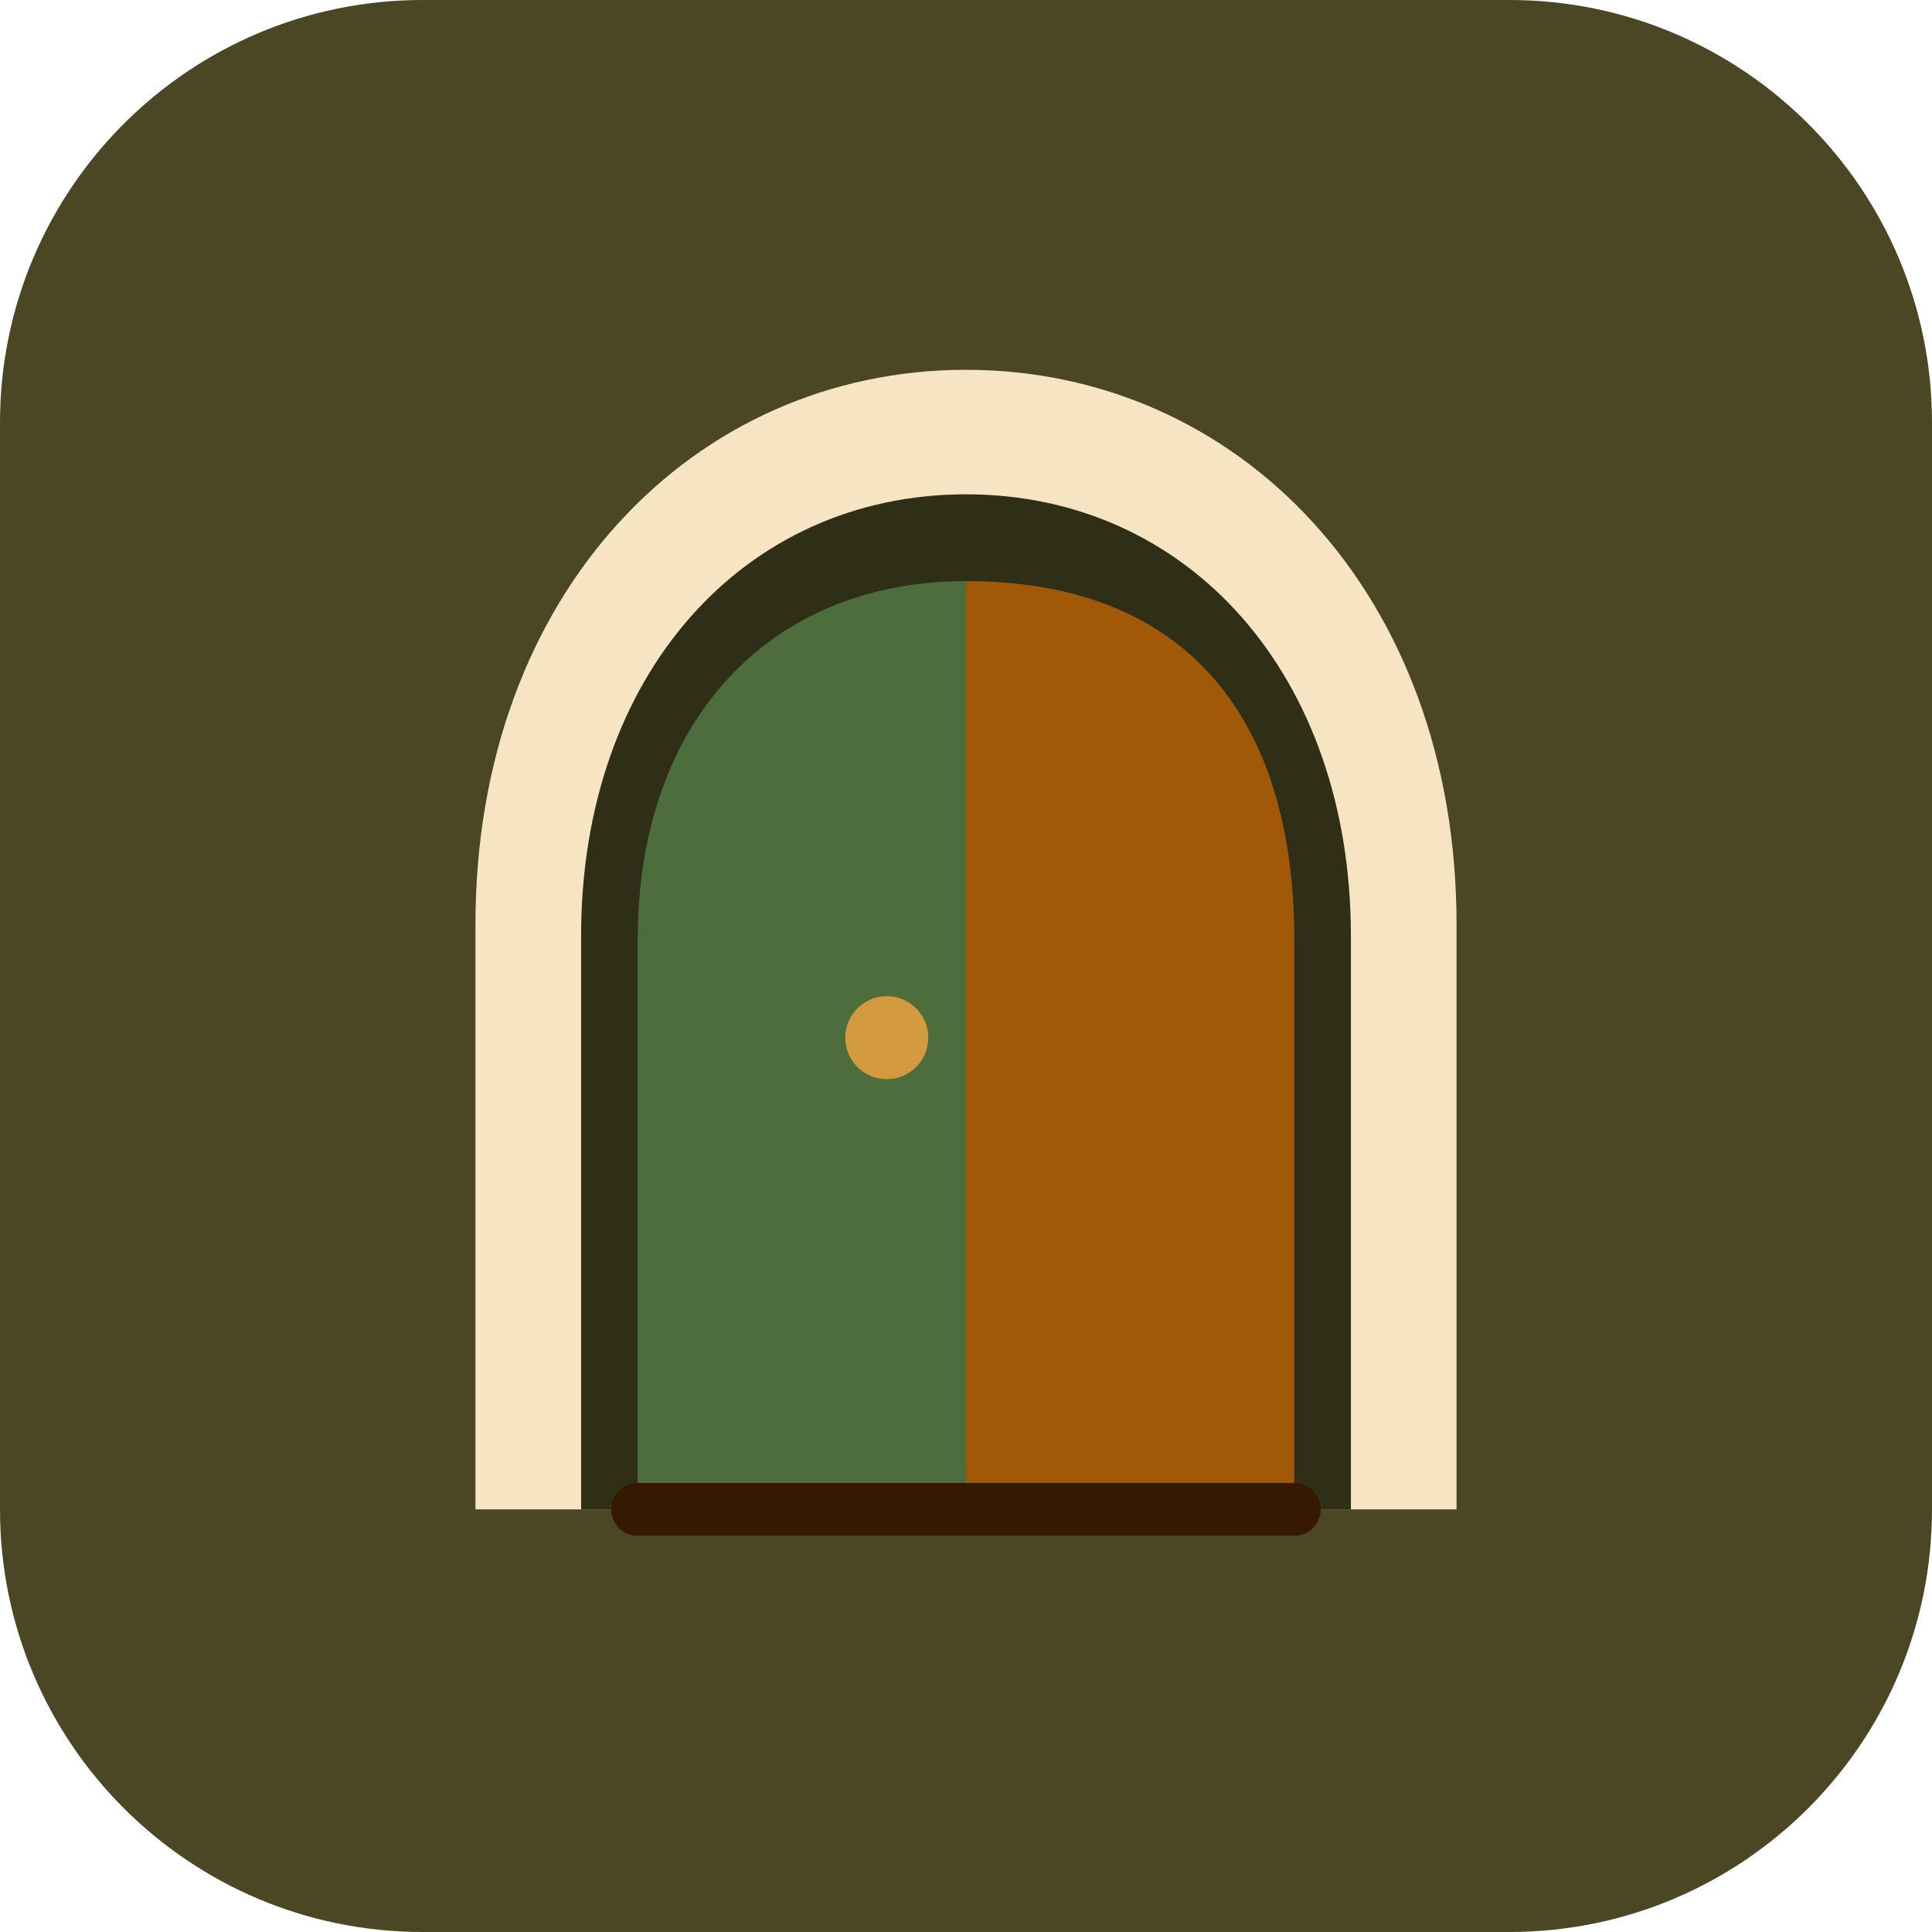
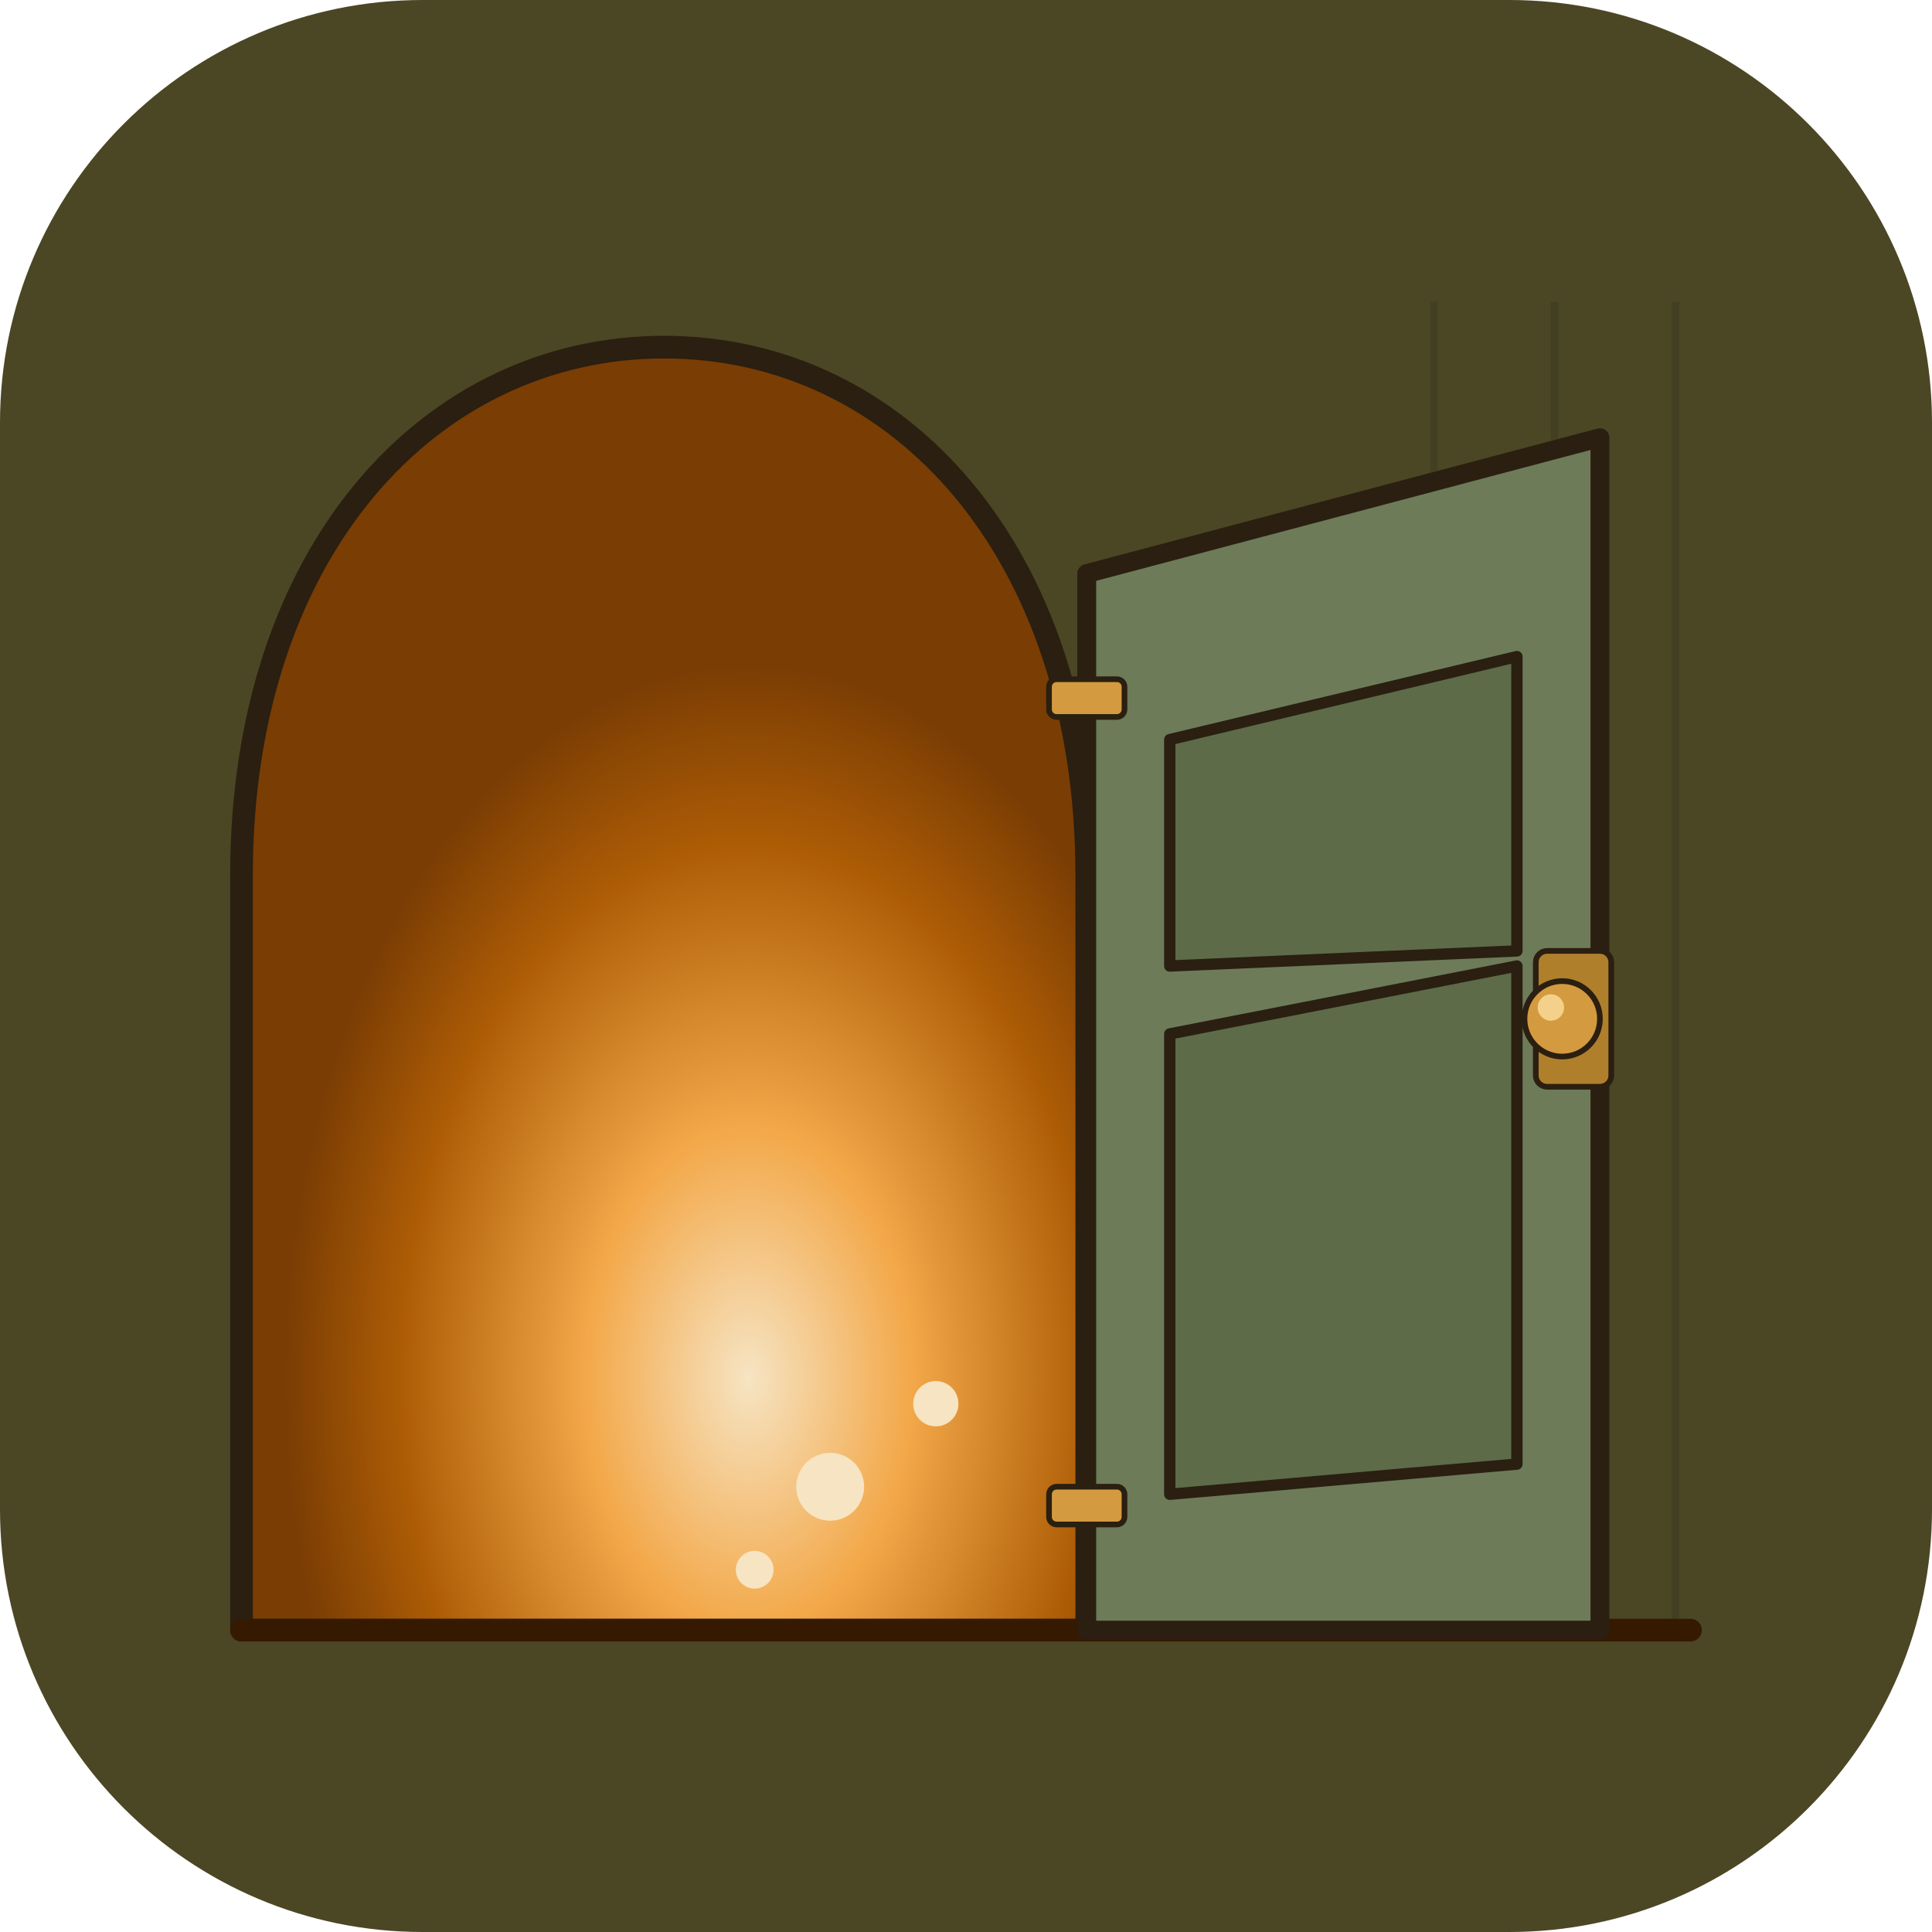
- <svg xmlns="http://www.w3.org/2000/svg" viewBox="0 0 512 512" role="img" aria-labelledby="title desc">
+ <svg xmlns="http://www.w3.org/2000/svg" viewBox="0 0 512 512" role="img" aria-labelledby="t d">
  <rect width="512" height="512" rx="112" fill="#4b4624" />
-   <path d="M126 400V245c0-88 58-147 130-147s130 59 130 147v155Z" fill="#f6e4c3" />
-   <path d="M154 400V248c0-69 43-117 102-117s102 48 102 117v152Z" fill="#2f2f17" />
-   <path d="M169 400V249c0-58 35-95 87-95v246Z" fill="#4d6d3c" />
-   <path d="M256 154c59 0 87 37 87 95v151H256Z" fill="#ad5c05" opacity=".9" />
-   <circle cx="235" cy="275" r="11" fill="#d49a40" />
-   <path d="M169 400h174" stroke="#351901" stroke-width="14" stroke-linecap="round" />
+   <g stroke="#3d3820" stroke-width="2" opacity=".55">
+     <line x1="380" y1="80" x2="380" y2="432" />
+     <line x1="412" y1="80" x2="412" y2="432" />
+     <line x1="444" y1="80" x2="444" y2="432" />
+   </g>
+   <path d="M64 432V232c0-86 50-140 112-140s112 54 112 140v200Z" fill="#f6e4c3" />
+   <radialGradient id="hearth" cx="60%" cy="80%" r="55%">
+     <stop offset="0%" stop-color="#f6e4c3" />
+     <stop offset="35%" stop-color="#f3a849" />
+     <stop offset="75%" stop-color="#ad5c05" />
+     <stop offset="100%" stop-color="#7a3d04" />
+   </radialGradient>
+   <path d="M64 432V232c0-86 50-140 112-140s112 54 112 140v200Z" fill="url(#hearth)" />
+   <circle cx="220" cy="394" r="9" fill="#f6e4c3" />
+   <circle cx="200" cy="416" r="5" fill="#f6e4c3" />
+   <circle cx="248" cy="372" r="6" fill="#f6e4c3" />
+   <path d="M64 432V232c0-86 50-140 112-140s112 54 112 140v200" fill="none" stroke="#2a1f10" stroke-width="6" stroke-linejoin="round" />
+   <path d="M64 432h224" stroke="#2a1f10" stroke-width="6" stroke-linecap="round" />
+   <path d="M64 432h384" stroke="#351901" stroke-width="6" stroke-linecap="round" />
+   <path d="M288 152 L424 116 L424 432 L288 432 Z" fill="#6d7b59" stroke="#2a1f10" stroke-width="5" stroke-linejoin="round" />
+   <path d="M310 196 L402 174 L402 252 L310 256 Z" fill="#5d6b48" stroke="#2a1f10" stroke-width="3" stroke-linejoin="round" />
+   <path d="M310 274 L402 256 L402 388 L310 396 Z" fill="#5d6b48" stroke="#2a1f10" stroke-width="3" stroke-linejoin="round" />
+   <rect x="278" y="180" width="20" height="10" rx="2" fill="#d49a40" stroke="#2a1f10" stroke-width="1.5" />
+   <rect x="278" y="394" width="20" height="10" rx="2" fill="#d49a40" stroke="#2a1f10" stroke-width="1.5" />
+   <g transform="translate(414 270)">
+     <rect x="-7" y="-18" width="20" height="36" rx="3" fill="#b07f2c" stroke="#2a1f10" stroke-width="1.5" />
+     <circle cx="0" cy="0" r="10" fill="#d49a40" stroke="#2a1f10" stroke-width="1.5" />
+     <circle cx="-3" cy="-3" r="3.5" fill="#f3d18b" />
+   </g>
</svg>
